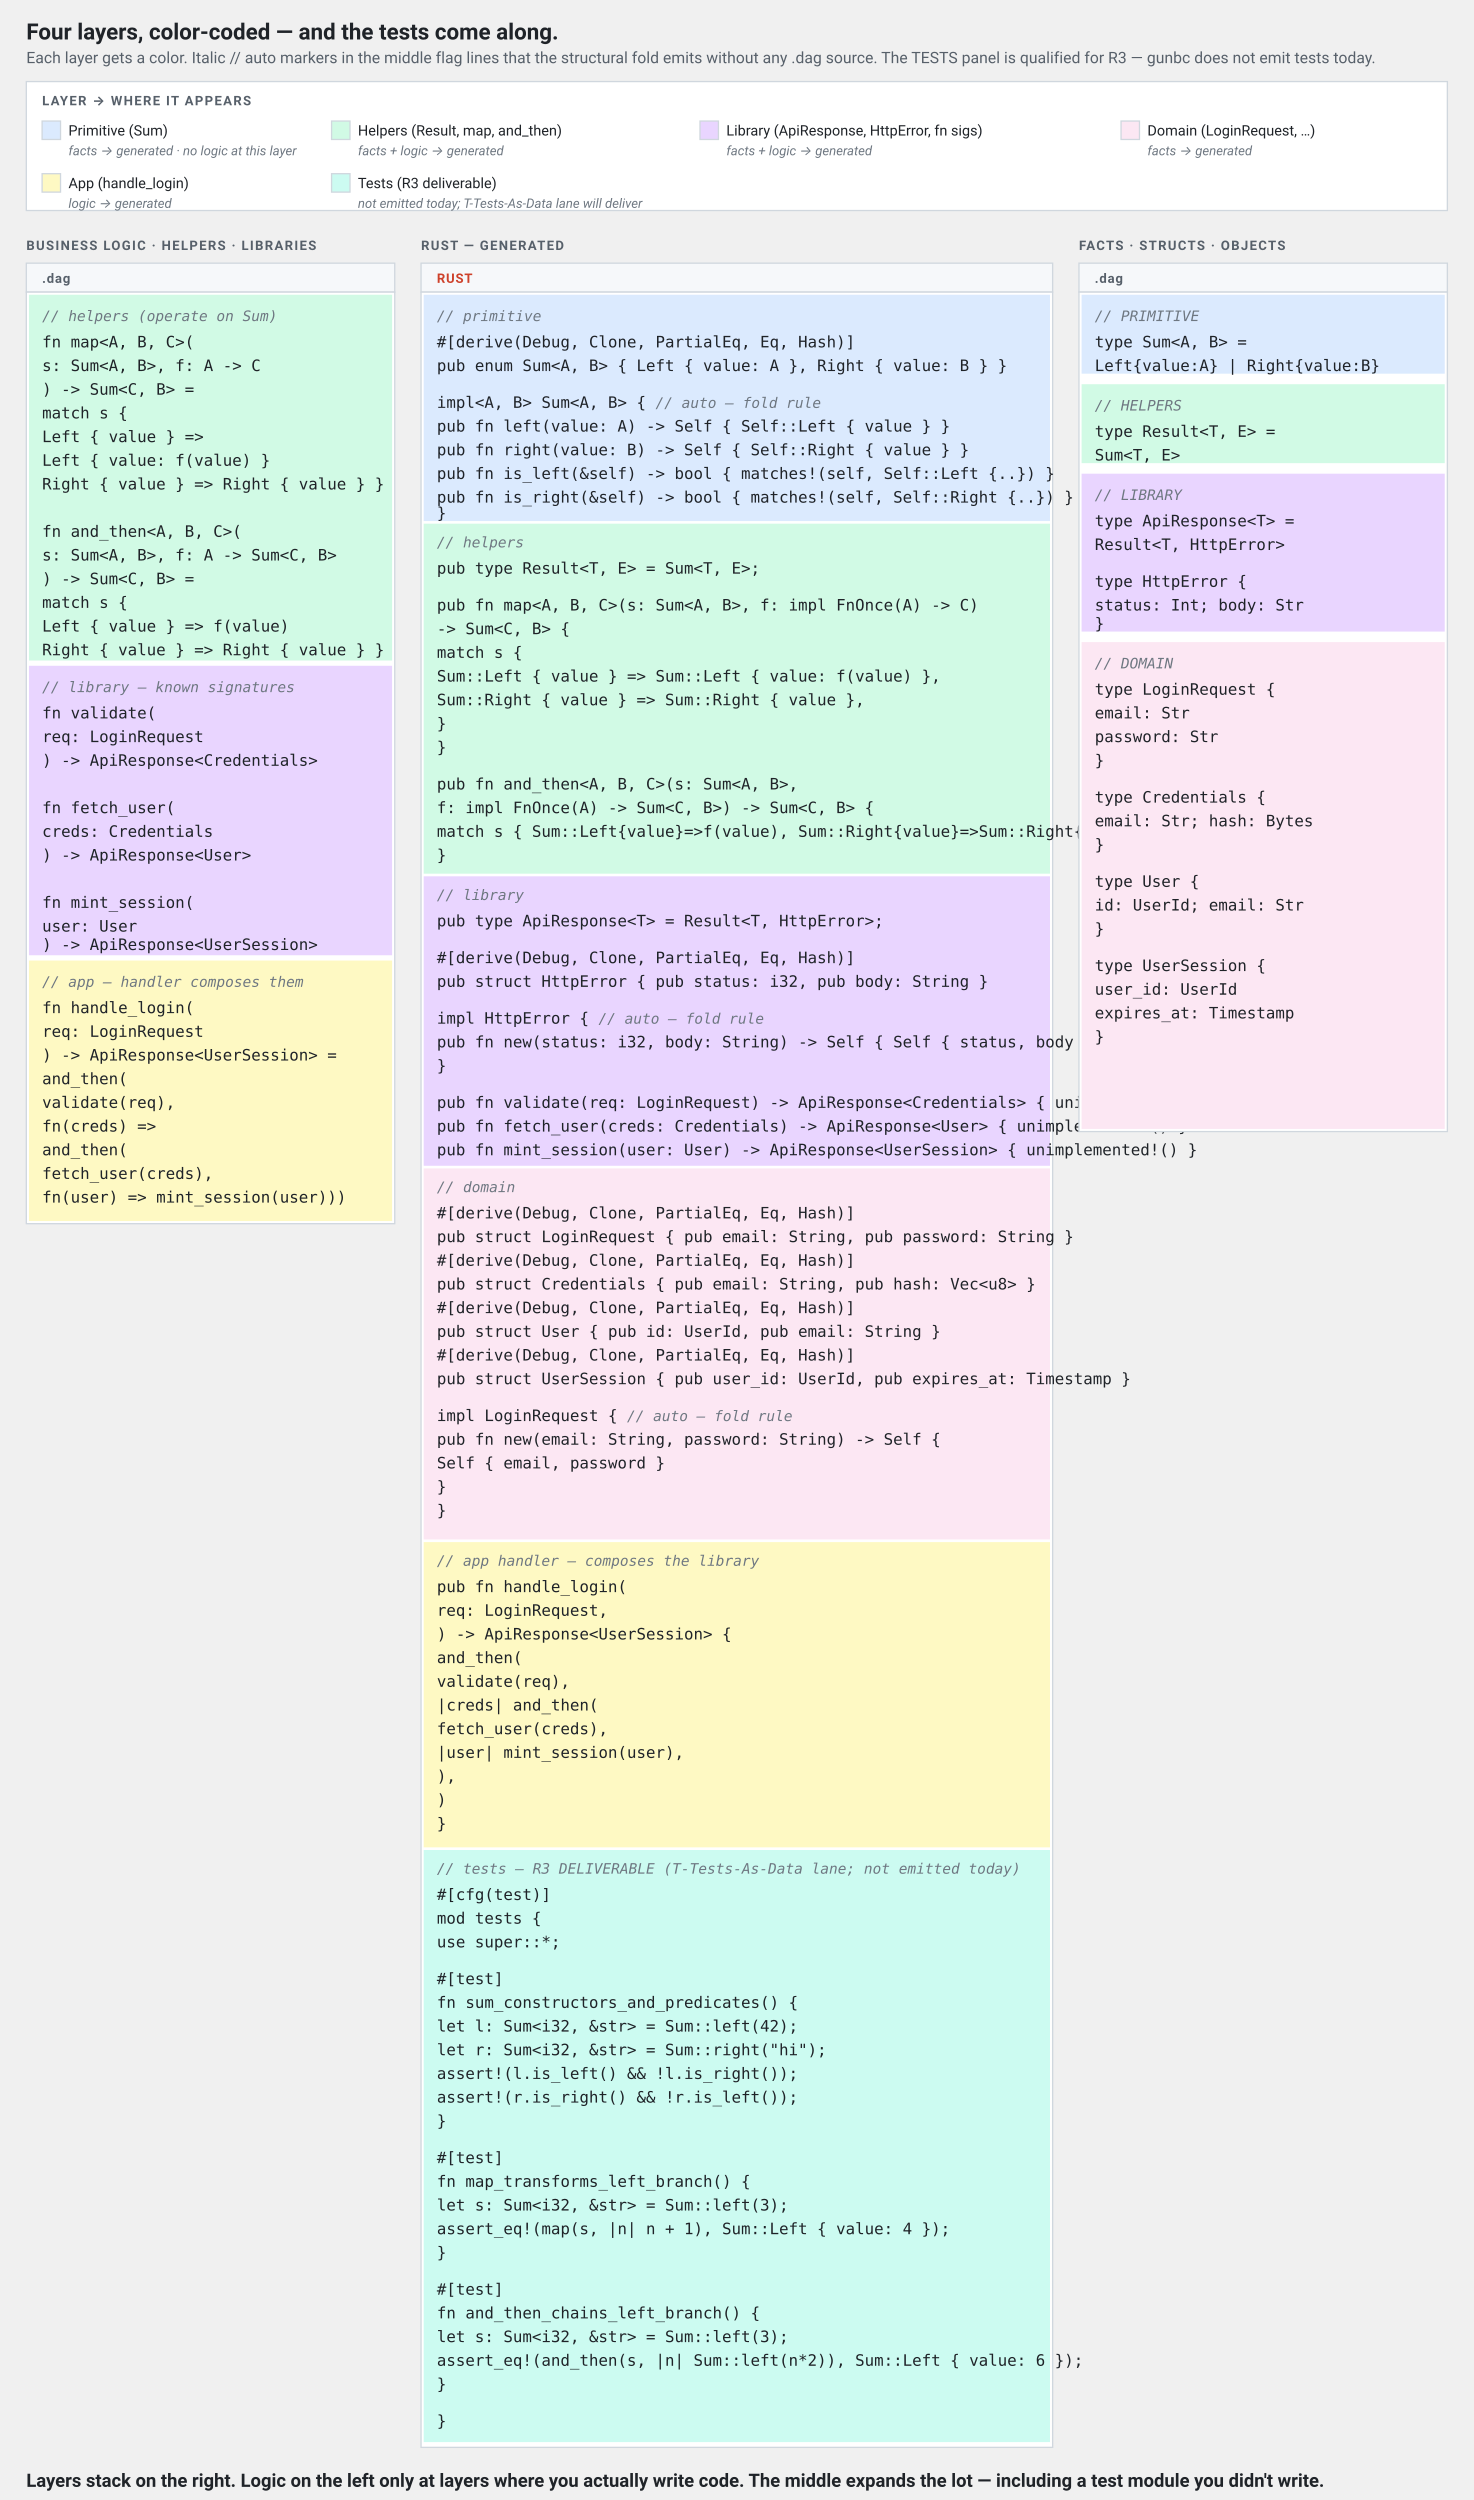
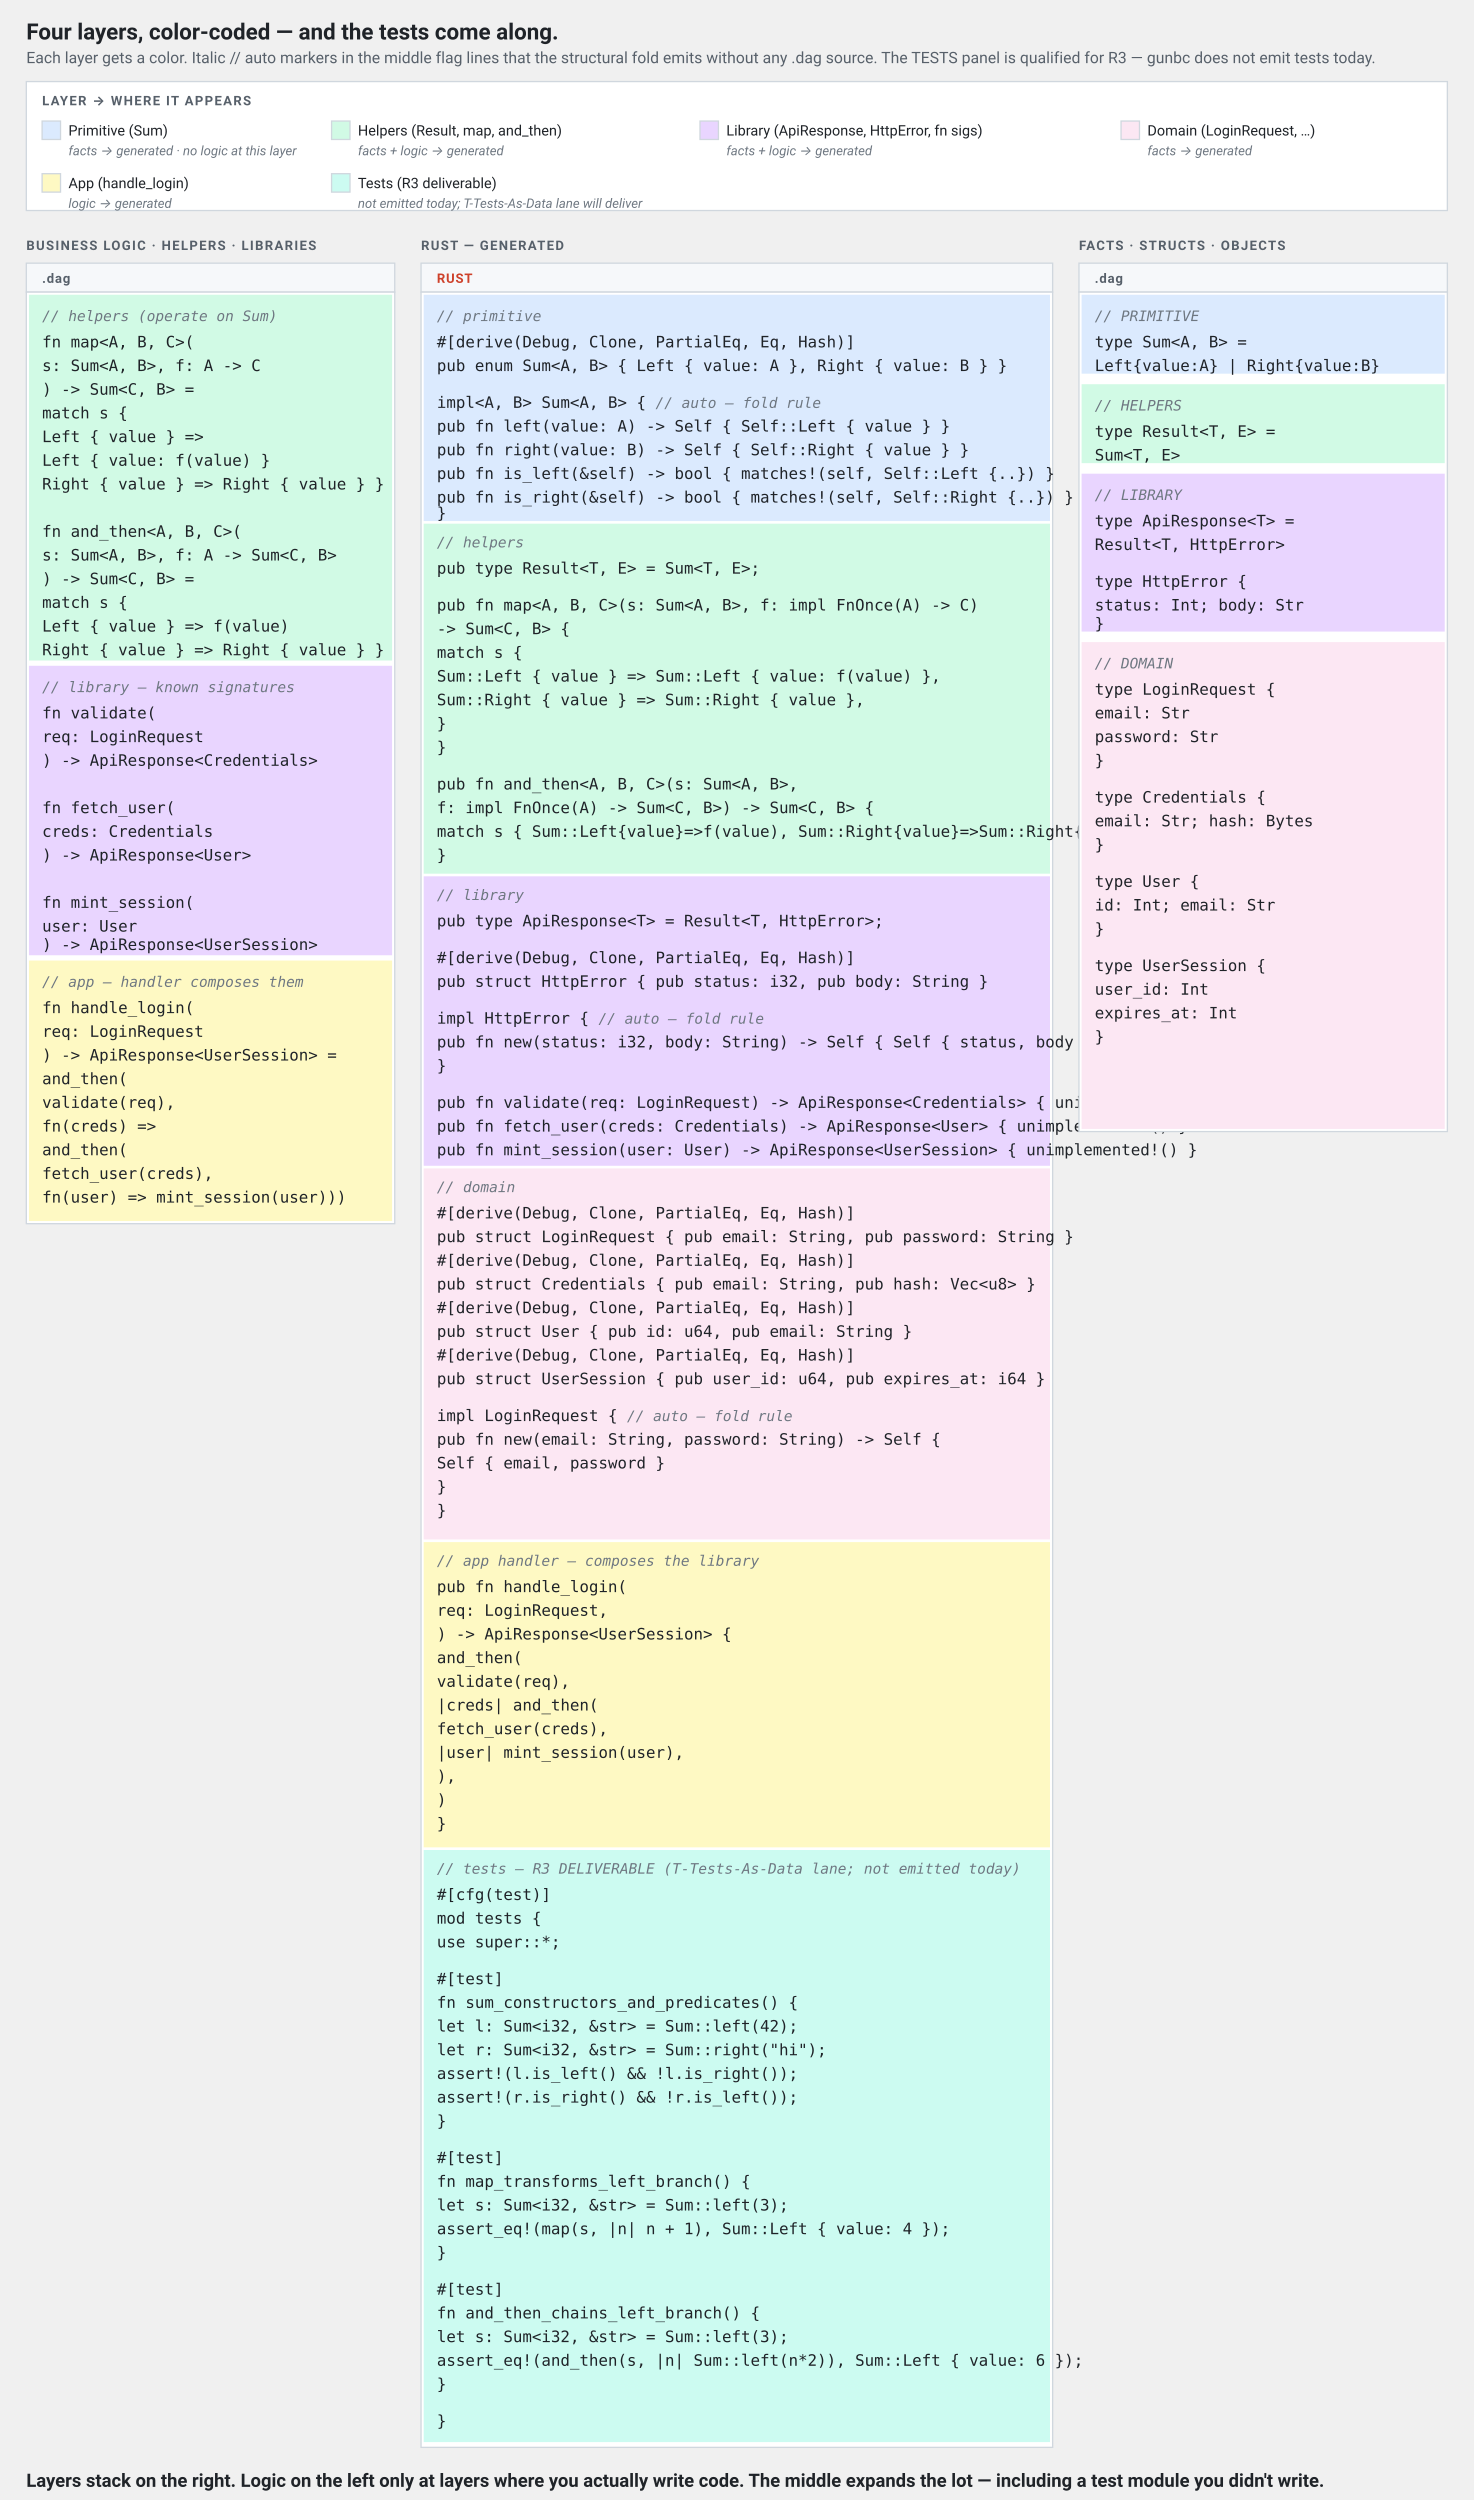
<svg xmlns="http://www.w3.org/2000/svg" viewBox="0 0 1120 1900" font-family="-apple-system, BlinkMacSystemFont, 'Segoe UI', Roboto, sans-serif">
  <defs>
    <style>
      .title { font-size: 17px; font-weight: 600; fill: #1f2328; }
      .sub { font-size: 12px; fill: #57606a; }
      .col-label { font-size: 10px; font-weight: 700; fill: #57606a; letter-spacing: 0.10em; }
      .badge { font-size: 10px; font-weight: 700; letter-spacing: 0.06em; }
      .badge-rust { fill: #ce422b; }
      .badge-dag  { fill: #57606a; }
      .code   { font-family: ui-monospace, 'SF Mono', Menlo, Consolas, monospace; font-size: 12px; fill: #1f2328; }
      .layer  { font-family: ui-monospace, 'SF Mono', Menlo, Consolas, monospace; font-size: 11px; font-style: italic; fill: #6e7781; }
      .card { fill: #ffffff; stroke: #d0d7de; stroke-width: 1; }
      .card-header { fill: #f6f8fa; stroke: #d0d7de; stroke-width: 1; }
      .punchline { font-size: 14px; font-weight: 600; fill: #1f2328; }

      /* Layer tints — same color appears wherever that layer has content */
      .tint-primitive { fill: #dbeafe; }   /* blue   */
      .tint-helpers   { fill: #d1fae5; }   /* green  */
      .tint-library   { fill: #e9d5ff; }   /* purple */
      .tint-domain    { fill: #fce7f3; }   /* pink   */
      .tint-app       { fill: #fef9c3; }   /* yellow */
      .tint-tests     { fill: #ccfbf1; }   /* teal   */

      /* Legend block */
      .legend-swatch { stroke: #d0d7de; stroke-width: 1; }
      .legend-text   { font-size: 11px; fill: #1f2328; }
      .legend-meta   { font-size: 10px; fill: #6e7781; font-style: italic; }
      .legend-frame  { fill: #ffffff; stroke: #d0d7de; stroke-width: 1; }
    </style>
  </defs>
  <text x="20" y="30" class="title">Four layers, color-coded — and the tests come along.</text>
  <text x="20" y="48" class="sub">Each layer gets a color. Italic // auto markers in the middle flag lines that the structural fold emits without any .dag source. The TESTS panel is qualified for R3 — gunbc does not emit tests today.</text>
  <rect x="20" y="62" width="1080" height="98" class="legend-frame" />
  <text x="32" y="80" class="col-label">LAYER → WHERE IT APPEARS</text>
  <rect x="32" y="92" width="14" height="14" class="legend-swatch tint-primitive" />
  <text x="52" y="103" class="legend-text">Primitive (Sum)</text>
  <text x="52" y="118" class="legend-meta">facts → generated  ·  no logic at this layer</text>
  <rect x="252" y="92" width="14" height="14" class="legend-swatch tint-helpers" />
  <text x="272" y="103" class="legend-text">Helpers (Result, map, and_then)</text>
  <text x="272" y="118" class="legend-meta">facts + logic → generated</text>
  <rect x="532" y="92" width="14" height="14" class="legend-swatch tint-library" />
  <text x="552" y="103" class="legend-text">Library (ApiResponse, HttpError, fn sigs)</text>
  <text x="552" y="118" class="legend-meta">facts + logic → generated</text>
  <rect x="852" y="92" width="14" height="14" class="legend-swatch tint-domain" />
  <text x="872" y="103" class="legend-text">Domain (LoginRequest, …)</text>
  <text x="872" y="118" class="legend-meta">facts → generated</text>
  <rect x="32" y="132" width="14" height="14" class="legend-swatch tint-app" />
  <text x="52" y="143" class="legend-text">App (handle_login)</text>
  <text x="52" y="158" class="legend-meta">logic → generated</text>
  <rect x="252" y="132" width="14" height="14" class="legend-swatch tint-tests" />
  <text x="272" y="143" class="legend-text">Tests (R3 deliverable)</text>
  <text x="272" y="158" class="legend-meta">not emitted today; T-Tests-As-Data lane will deliver</text>
  <text x="20" y="190" class="col-label">BUSINESS LOGIC · HELPERS · LIBRARIES</text>
  <text x="320" y="190" class="col-label">RUST — GENERATED</text>
  <text x="820" y="190" class="col-label">FACTS · STRUCTS · OBJECTS</text>
  <rect x="20" y="200" width="280" height="22" class="card-header" />
  <text x="32" y="215" class="badge badge-dag">.dag</text>
  <rect x="20" y="222" width="280" height="708" class="card" />
  <rect x="22" y="224" width="276" height="278" class="tint-helpers" />
  <rect x="22" y="506" width="276" height="220" class="tint-library" />
  <rect x="22" y="730" width="276" height="198" class="tint-app" />
  <text x="32" y="244" class="layer">// helpers (operate on Sum)</text>
  <text x="32" y="264" class="code">fn map&lt;A, B, C&gt;(</text>
  <text x="32" y="282" class="code">    s: Sum&lt;A, B&gt;, f: A -&gt; C</text>
  <text x="32" y="300" class="code">) -&gt; Sum&lt;C, B&gt; =</text>
  <text x="32" y="318" class="code">  match s {</text>
  <text x="32" y="336" class="code">    Left  { value } =&gt;</text>
  <text x="32" y="354" class="code">      Left { value: f(value) }</text>
  <text x="32" y="372" class="code">    Right { value } =&gt; Right { value } }</text>
  <text x="32" y="408" class="code">fn and_then&lt;A, B, C&gt;(</text>
  <text x="32" y="426" class="code">    s: Sum&lt;A, B&gt;, f: A -&gt; Sum&lt;C, B&gt;</text>
  <text x="32" y="444" class="code">) -&gt; Sum&lt;C, B&gt; =</text>
  <text x="32" y="462" class="code">  match s {</text>
  <text x="32" y="480" class="code">    Left  { value } =&gt; f(value)</text>
  <text x="32" y="498" class="code">    Right { value } =&gt; Right { value } }</text>
  <text x="32" y="526" class="layer">// library — known signatures</text>
  <text x="32" y="546" class="code">fn validate(</text>
  <text x="32" y="564" class="code">    req: LoginRequest</text>
  <text x="32" y="582" class="code">) -&gt; ApiResponse&lt;Credentials&gt;</text>
  <text x="32" y="618" class="code">fn fetch_user(</text>
  <text x="32" y="636" class="code">    creds: Credentials</text>
  <text x="32" y="654" class="code">) -&gt; ApiResponse&lt;User&gt;</text>
  <text x="32" y="690" class="code">fn mint_session(</text>
  <text x="32" y="708" class="code">    user: User</text>
  <text x="32" y="722" class="code">) -&gt; ApiResponse&lt;UserSession&gt;</text>
  <text x="32" y="750" class="layer">// app — handler composes them</text>
  <text x="32" y="770" class="code">fn handle_login(</text>
  <text x="32" y="788" class="code">    req: LoginRequest</text>
  <text x="32" y="806" class="code">) -&gt; ApiResponse&lt;UserSession&gt; =</text>
  <text x="32" y="824" class="code">  and_then(</text>
  <text x="32" y="842" class="code">    validate(req),</text>
  <text x="32" y="860" class="code">    fn(creds) =&gt;</text>
  <text x="32" y="878" class="code">      and_then(</text>
  <text x="32" y="896" class="code">        fetch_user(creds),</text>
  <text x="32" y="914" class="code">        fn(user) =&gt; mint_session(user)))</text>
  <rect x="320" y="200" width="480" height="22" class="card-header" />
  <text x="332" y="215" class="badge badge-rust">RUST</text>
  <rect x="320" y="222" width="480" height="1638" class="card" />
  <rect x="322" y="224" width="476" height="172" class="tint-primitive" />
  <rect x="322" y="398" width="476" height="266" class="tint-helpers" />
  <rect x="322" y="666" width="476" height="220" class="tint-library" />
  <rect x="322" y="888" width="476" height="282" class="tint-domain" />
  <rect x="322" y="1172" width="476" height="232" class="tint-app" />
  <rect x="322" y="1406" width="476" height="450" class="tint-tests" />
  <text x="332" y="244" class="layer">// primitive</text>
  <text x="332" y="264" class="code">#[derive(Debug, Clone, PartialEq, Eq, Hash)]</text>
  <text x="332" y="282" class="code">pub enum Sum&lt;A, B&gt; { Left { value: A }, Right { value: B } }</text>
  <text x="332" y="310" class="code">impl&lt;A, B&gt; Sum&lt;A, B&gt; {                            <tspan class="layer">// auto — fold rule</tspan>
  </text>
  <text x="332" y="328" class="code">    pub fn left(value: A)  -&gt; Self { Self::Left  { value } }</text>
  <text x="332" y="346" class="code">    pub fn right(value: B) -&gt; Self { Self::Right { value } }</text>
  <text x="332" y="364" class="code">    pub fn is_left(&amp;self)  -&gt; bool { matches!(self, Self::Left  {..}) }</text>
  <text x="332" y="382" class="code">    pub fn is_right(&amp;self) -&gt; bool { matches!(self, Self::Right {..}) }</text>
  <text x="332" y="394" class="code">}</text>
  <text x="332" y="416" class="layer">// helpers</text>
  <text x="332" y="436" class="code">pub type Result&lt;T, E&gt; = Sum&lt;T, E&gt;;</text>
  <text x="332" y="464" class="code">pub fn map&lt;A, B, C&gt;(s: Sum&lt;A, B&gt;, f: impl FnOnce(A) -&gt; C)</text>
  <text x="332" y="482" class="code">    -&gt; Sum&lt;C, B&gt; {</text>
  <text x="332" y="500" class="code">    match s {</text>
  <text x="332" y="518" class="code">        Sum::Left  { value } =&gt; Sum::Left  { value: f(value) },</text>
  <text x="332" y="536" class="code">        Sum::Right { value } =&gt; Sum::Right { value },</text>
  <text x="332" y="554" class="code">    }</text>
  <text x="332" y="572" class="code">}</text>
  <text x="332" y="600" class="code">pub fn and_then&lt;A, B, C&gt;(s: Sum&lt;A, B&gt;,</text>
  <text x="332" y="618" class="code">    f: impl FnOnce(A) -&gt; Sum&lt;C, B&gt;) -&gt; Sum&lt;C, B&gt; {</text>
  <text x="332" y="636" class="code">    match s { Sum::Left{value}=&gt;f(value), Sum::Right{value}=&gt;Sum::Right{value} }</text>
  <text x="332" y="654" class="code">}</text>
  <text x="332" y="684" class="layer">// library</text>
  <text x="332" y="704" class="code">pub type ApiResponse&lt;T&gt; = Result&lt;T, HttpError&gt;;</text>
  <text x="332" y="732" class="code">#[derive(Debug, Clone, PartialEq, Eq, Hash)]</text>
  <text x="332" y="750" class="code">pub struct HttpError { pub status: i32, pub body: String }</text>
  <text x="332" y="778" class="code">impl HttpError {                                    <tspan class="layer">// auto — fold rule</tspan>
  </text>
  <text x="332" y="796" class="code">    pub fn new(status: i32, body: String) -&gt; Self { Self { status, body } }</text>
  <text x="332" y="814" class="code">}</text>
  <text x="332" y="842" class="code">pub fn validate(req: LoginRequest)     -&gt; ApiResponse&lt;Credentials&gt; { unimplemented!() }</text>
  <text x="332" y="860" class="code">pub fn fetch_user(creds: Credentials)  -&gt; ApiResponse&lt;User&gt;        { unimplemented!() }</text>
  <text x="332" y="878" class="code">pub fn mint_session(user: User)        -&gt; ApiResponse&lt;UserSession&gt; { unimplemented!() }</text>
  <text x="332" y="906" class="layer">// domain</text>
  <text x="332" y="926" class="code">#[derive(Debug, Clone, PartialEq, Eq, Hash)]</text>
  <text x="332" y="944" class="code">pub struct LoginRequest { pub email: String, pub password: String }</text>
  <text x="332" y="962" class="code">#[derive(Debug, Clone, PartialEq, Eq, Hash)]</text>
  <text x="332" y="980" class="code">pub struct Credentials  { pub email: String, pub hash: Vec&lt;u8&gt; }</text>
  <text x="332" y="998" class="code">#[derive(Debug, Clone, PartialEq, Eq, Hash)]</text>
-   <text x="332" y="1016" class="code">pub struct User { pub id: UserId, pub email: String }</text>
+   <text x="332" y="1016" class="code">pub struct User { pub id: u64, pub email: String }</text>
  <text x="332" y="1034" class="code">#[derive(Debug, Clone, PartialEq, Eq, Hash)]</text>
-   <text x="332" y="1052" class="code">pub struct UserSession { pub user_id: UserId, pub expires_at: Timestamp }</text>
+   <text x="332" y="1052" class="code">pub struct UserSession { pub user_id: u64, pub expires_at: i64 }</text>
  <text x="332" y="1080" class="code">impl LoginRequest {                                 <tspan class="layer">// auto — fold rule</tspan>
  </text>
  <text x="332" y="1098" class="code">    pub fn new(email: String, password: String) -&gt; Self {</text>
  <text x="332" y="1116" class="code">        Self { email, password }</text>
  <text x="332" y="1134" class="code">    }</text>
  <text x="332" y="1152" class="code">}</text>
  <text x="332" y="1190" class="layer">// app handler — composes the library</text>
  <text x="332" y="1210" class="code">pub fn handle_login(</text>
  <text x="332" y="1228" class="code">    req: LoginRequest,</text>
  <text x="332" y="1246" class="code">) -&gt; ApiResponse&lt;UserSession&gt; {</text>
  <text x="332" y="1264" class="code">    and_then(</text>
  <text x="332" y="1282" class="code">        validate(req),</text>
  <text x="332" y="1300" class="code">        |creds| and_then(</text>
  <text x="332" y="1318" class="code">            fetch_user(creds),</text>
  <text x="332" y="1336" class="code">            |user| mint_session(user),</text>
  <text x="332" y="1354" class="code">        ),</text>
  <text x="332" y="1372" class="code">    )</text>
  <text x="332" y="1390" class="code">}</text>
  <text x="332" y="1424" class="layer">// tests — R3 DELIVERABLE (T-Tests-As-Data lane; not emitted today)</text>
  <text x="332" y="1444" class="code">#[cfg(test)]</text>
  <text x="332" y="1462" class="code">mod tests {</text>
  <text x="332" y="1480" class="code">    use super::*;</text>
  <text x="332" y="1508" class="code">    #[test]</text>
  <text x="332" y="1526" class="code">    fn sum_constructors_and_predicates() {</text>
  <text x="332" y="1544" class="code">        let l: Sum&lt;i32, &amp;str&gt; = Sum::left(42);</text>
  <text x="332" y="1562" class="code">        let r: Sum&lt;i32, &amp;str&gt; = Sum::right("hi");</text>
  <text x="332" y="1580" class="code">        assert!(l.is_left()  &amp;&amp; !l.is_right());</text>
  <text x="332" y="1598" class="code">        assert!(r.is_right() &amp;&amp; !r.is_left());</text>
  <text x="332" y="1616" class="code">    }</text>
  <text x="332" y="1644" class="code">    #[test]</text>
  <text x="332" y="1662" class="code">    fn map_transforms_left_branch() {</text>
  <text x="332" y="1680" class="code">        let s: Sum&lt;i32, &amp;str&gt; = Sum::left(3);</text>
  <text x="332" y="1698" class="code">        assert_eq!(map(s, |n| n + 1), Sum::Left { value: 4 });</text>
  <text x="332" y="1716" class="code">    }</text>
  <text x="332" y="1744" class="code">    #[test]</text>
  <text x="332" y="1762" class="code">    fn and_then_chains_left_branch() {</text>
  <text x="332" y="1780" class="code">        let s: Sum&lt;i32, &amp;str&gt; = Sum::left(3);</text>
  <text x="332" y="1798" class="code">        assert_eq!(and_then(s, |n| Sum::left(n*2)), Sum::Left { value: 6 });</text>
  <text x="332" y="1816" class="code">    }</text>
  <text x="332" y="1844" class="code">}</text>
  <rect x="820" y="200" width="280" height="22" class="card-header" />
  <text x="832" y="215" class="badge badge-dag">.dag</text>
  <rect x="820" y="222" width="280" height="638" class="card" />
  <rect x="822" y="224" width="276" height="60" class="tint-primitive" />
  <rect x="822" y="292" width="276" height="60" class="tint-helpers" />
  <rect x="822" y="360" width="276" height="120" class="tint-library" />
  <rect x="822" y="488" width="276" height="370" class="tint-domain" />
  <text x="832" y="244" class="layer">// PRIMITIVE</text>
  <text x="832" y="264" class="code">type Sum&lt;A, B&gt; =</text>
  <text x="832" y="282" class="code">  Left{value:A} | Right{value:B}</text>
  <text x="832" y="312" class="layer">// HELPERS</text>
  <text x="832" y="332" class="code">type Result&lt;T, E&gt; =</text>
  <text x="832" y="350" class="code">  Sum&lt;T, E&gt;</text>
  <text x="832" y="380" class="layer">// LIBRARY</text>
  <text x="832" y="400" class="code">type ApiResponse&lt;T&gt; =</text>
  <text x="832" y="418" class="code">  Result&lt;T, HttpError&gt;</text>
  <text x="832" y="446" class="code">type HttpError {</text>
  <text x="832" y="464" class="code">  status: Int; body: Str</text>
  <text x="832" y="478" class="code">}</text>
  <text x="832" y="508" class="layer">// DOMAIN</text>
  <text x="832" y="528" class="code">type LoginRequest {</text>
  <text x="832" y="546" class="code">  email: Str</text>
  <text x="832" y="564" class="code">  password: Str</text>
  <text x="832" y="582" class="code">}</text>
  <text x="832" y="610" class="code">type Credentials {</text>
  <text x="832" y="628" class="code">  email: Str; hash: Bytes</text>
  <text x="832" y="646" class="code">}</text>
  <text x="832" y="674" class="code">type User {</text>
-   <text x="832" y="692" class="code">  id: UserId; email: Str</text>
+   <text x="832" y="692" class="code">  id: Int; email: Str</text>
  <text x="832" y="710" class="code">}</text>
  <text x="832" y="738" class="code">type UserSession {</text>
-   <text x="832" y="756" class="code">  user_id: UserId</text>
-   <text x="832" y="774" class="code">  expires_at: Timestamp</text>
+   <text x="832" y="756" class="code">  user_id: Int</text>
+   <text x="832" y="774" class="code">  expires_at: Int</text>
  <text x="832" y="792" class="code">}</text>
  <text x="20" y="1890" class="punchline">Layers stack on the right. Logic on the left only at layers where you actually write code. The middle expands the lot — including a test module you didn't write.</text>
</svg>
